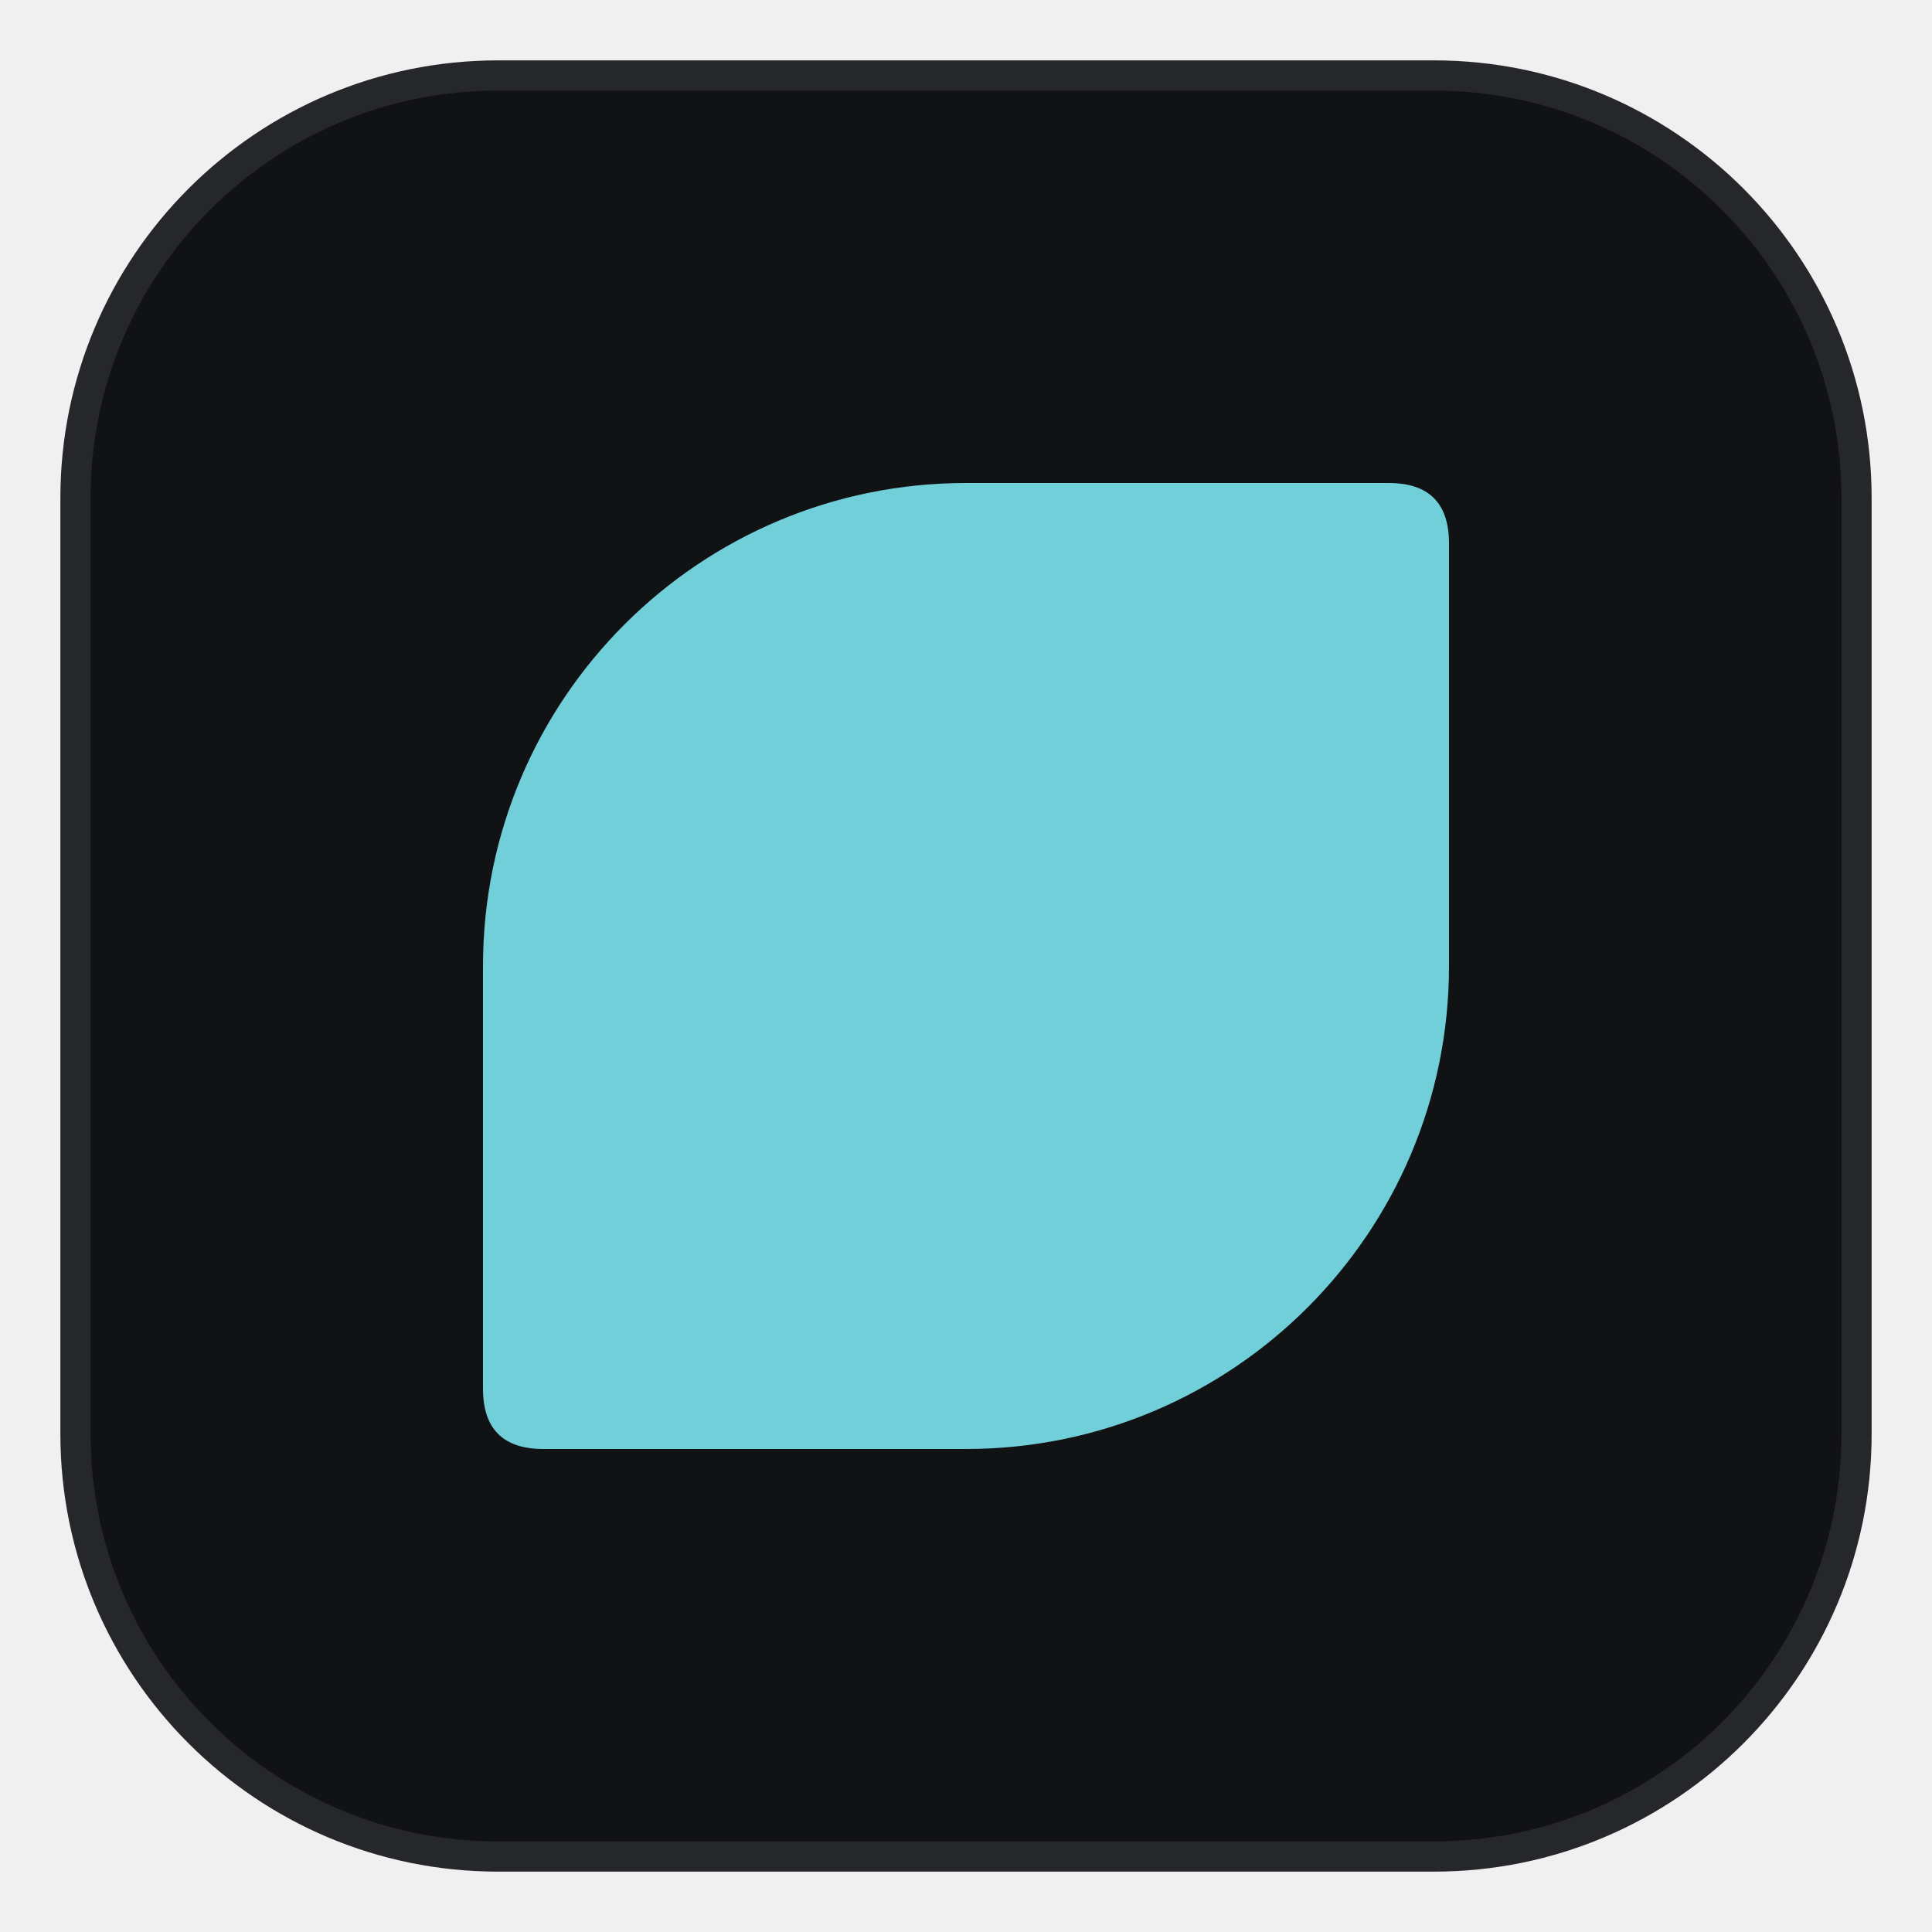
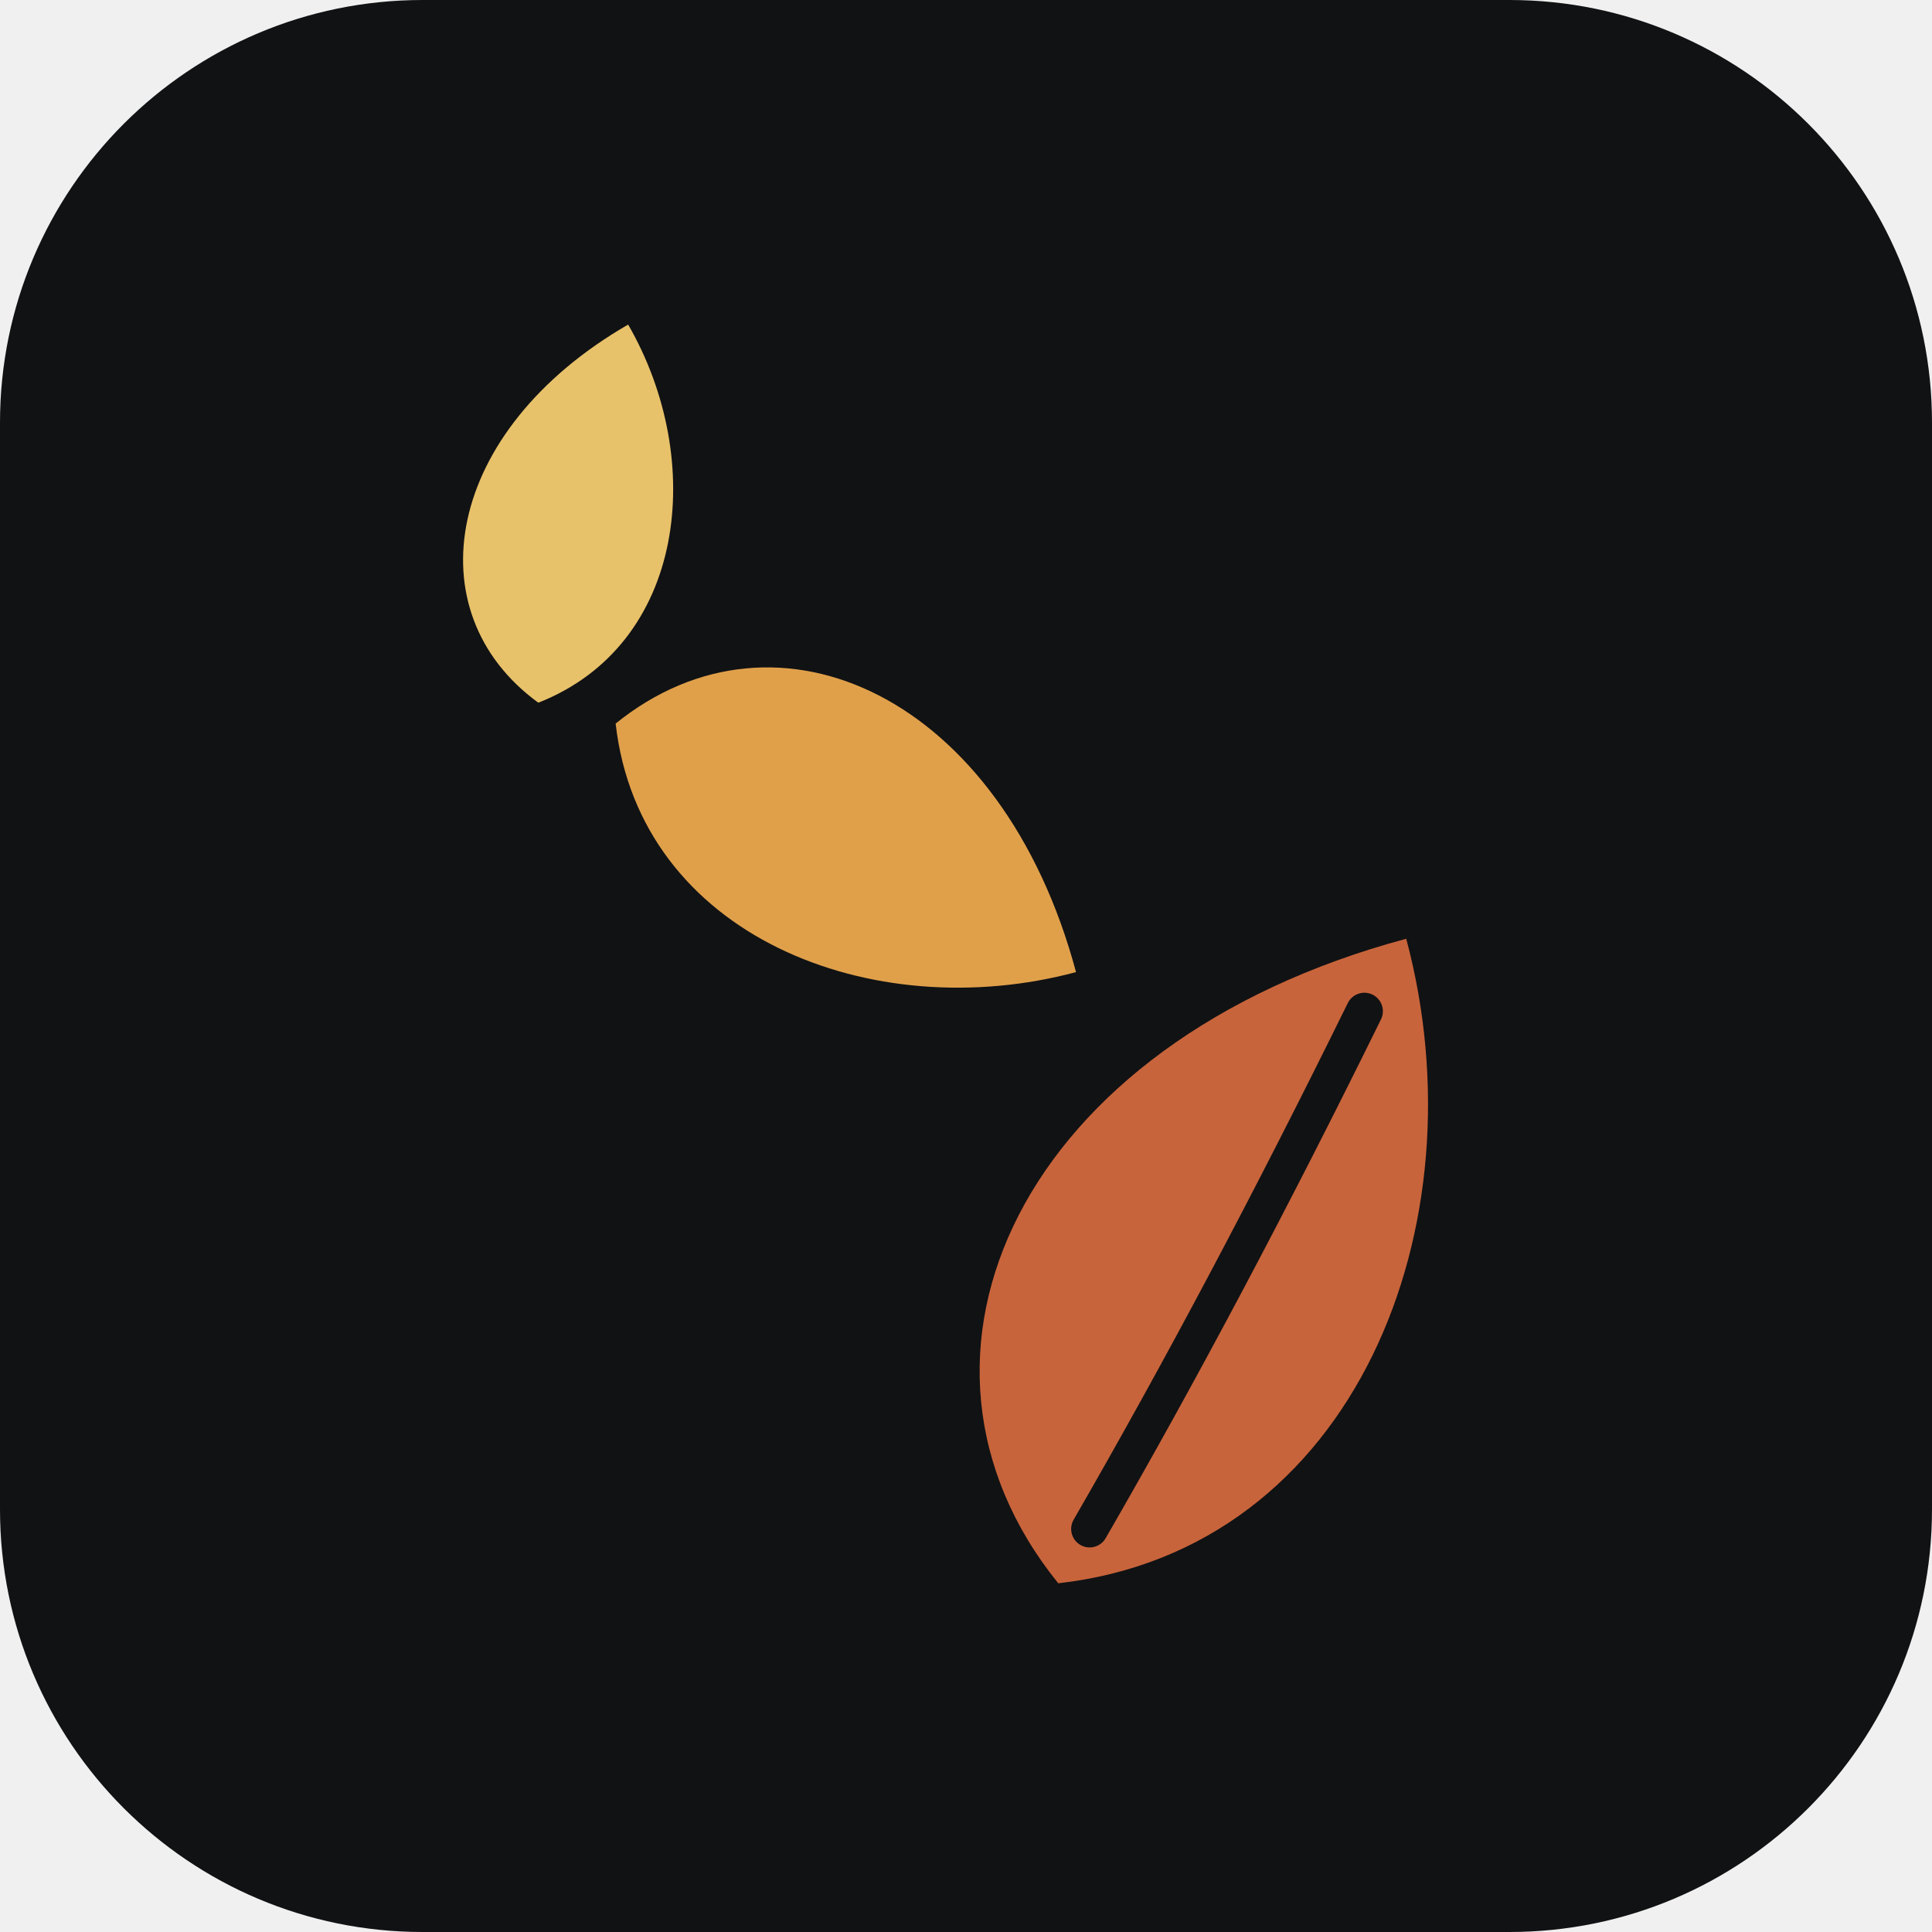
- <svg xmlns="http://www.w3.org/2000/svg" width="128" height="128" viewBox="0 0 128 128">
-   <rect x="5" y="5" width="118" height="118" rx="28" fill="#111214" stroke="#26272B" stroke-width="2" />
-   <path fill="#71CFDA" d="M64 32H92Q96 32 96 36V64A32 32 0 0 1 64 96H36Q32 96 32 92V64A32 32 0 0 1 64 32Z" />
+ <svg xmlns="http://www.w3.org/2000/svg" viewBox="0 0 256 256">
+   <defs>
+     <mask id="rib" maskUnits="userSpaceOnUse" x="0" y="0" width="256" height="256">
+       <rect width="256" height="256" fill="#fff" />
+       <g transform="translate(109.04 122.96) scale(0.98) rotate(-15 52 48)">
+         <path d="M28 76 Q 54 50, 82 18" fill="none" stroke="#000" stroke-width="5" stroke-linecap="round" />
+       </g>
+     </mask>
+   </defs>
+   <rect width="256" height="256" rx="56" fill="#111214" />
+   <g transform="translate(48.96 45.04) scale(0.52) rotate(-30 52 48)">
+     <path d="M22 82 C 6 46, 36 10, 90 10 C 90 50, 62 88, 22 82 Z" fill="#E8C26A" />
+   </g>
+   <g transform="translate(73.60 76.40) scale(0.7) rotate(75 52 48)">
+     <path d="M22 82 C 6 46, 36 10, 90 10 C 90 50, 62 88, 22 82 Z" fill="#E0A04A" />
+   </g>
+   <g mask="url(#rib)">
+     <g transform="translate(109.04 122.96) scale(0.98) rotate(-15 52 48)">
+       <path d="M22 82 C 6 46, 36 10, 90 10 C 90 50, 62 88, 22 82 Z" fill="#C8643B" />
+     </g>
+   </g>
</svg>
